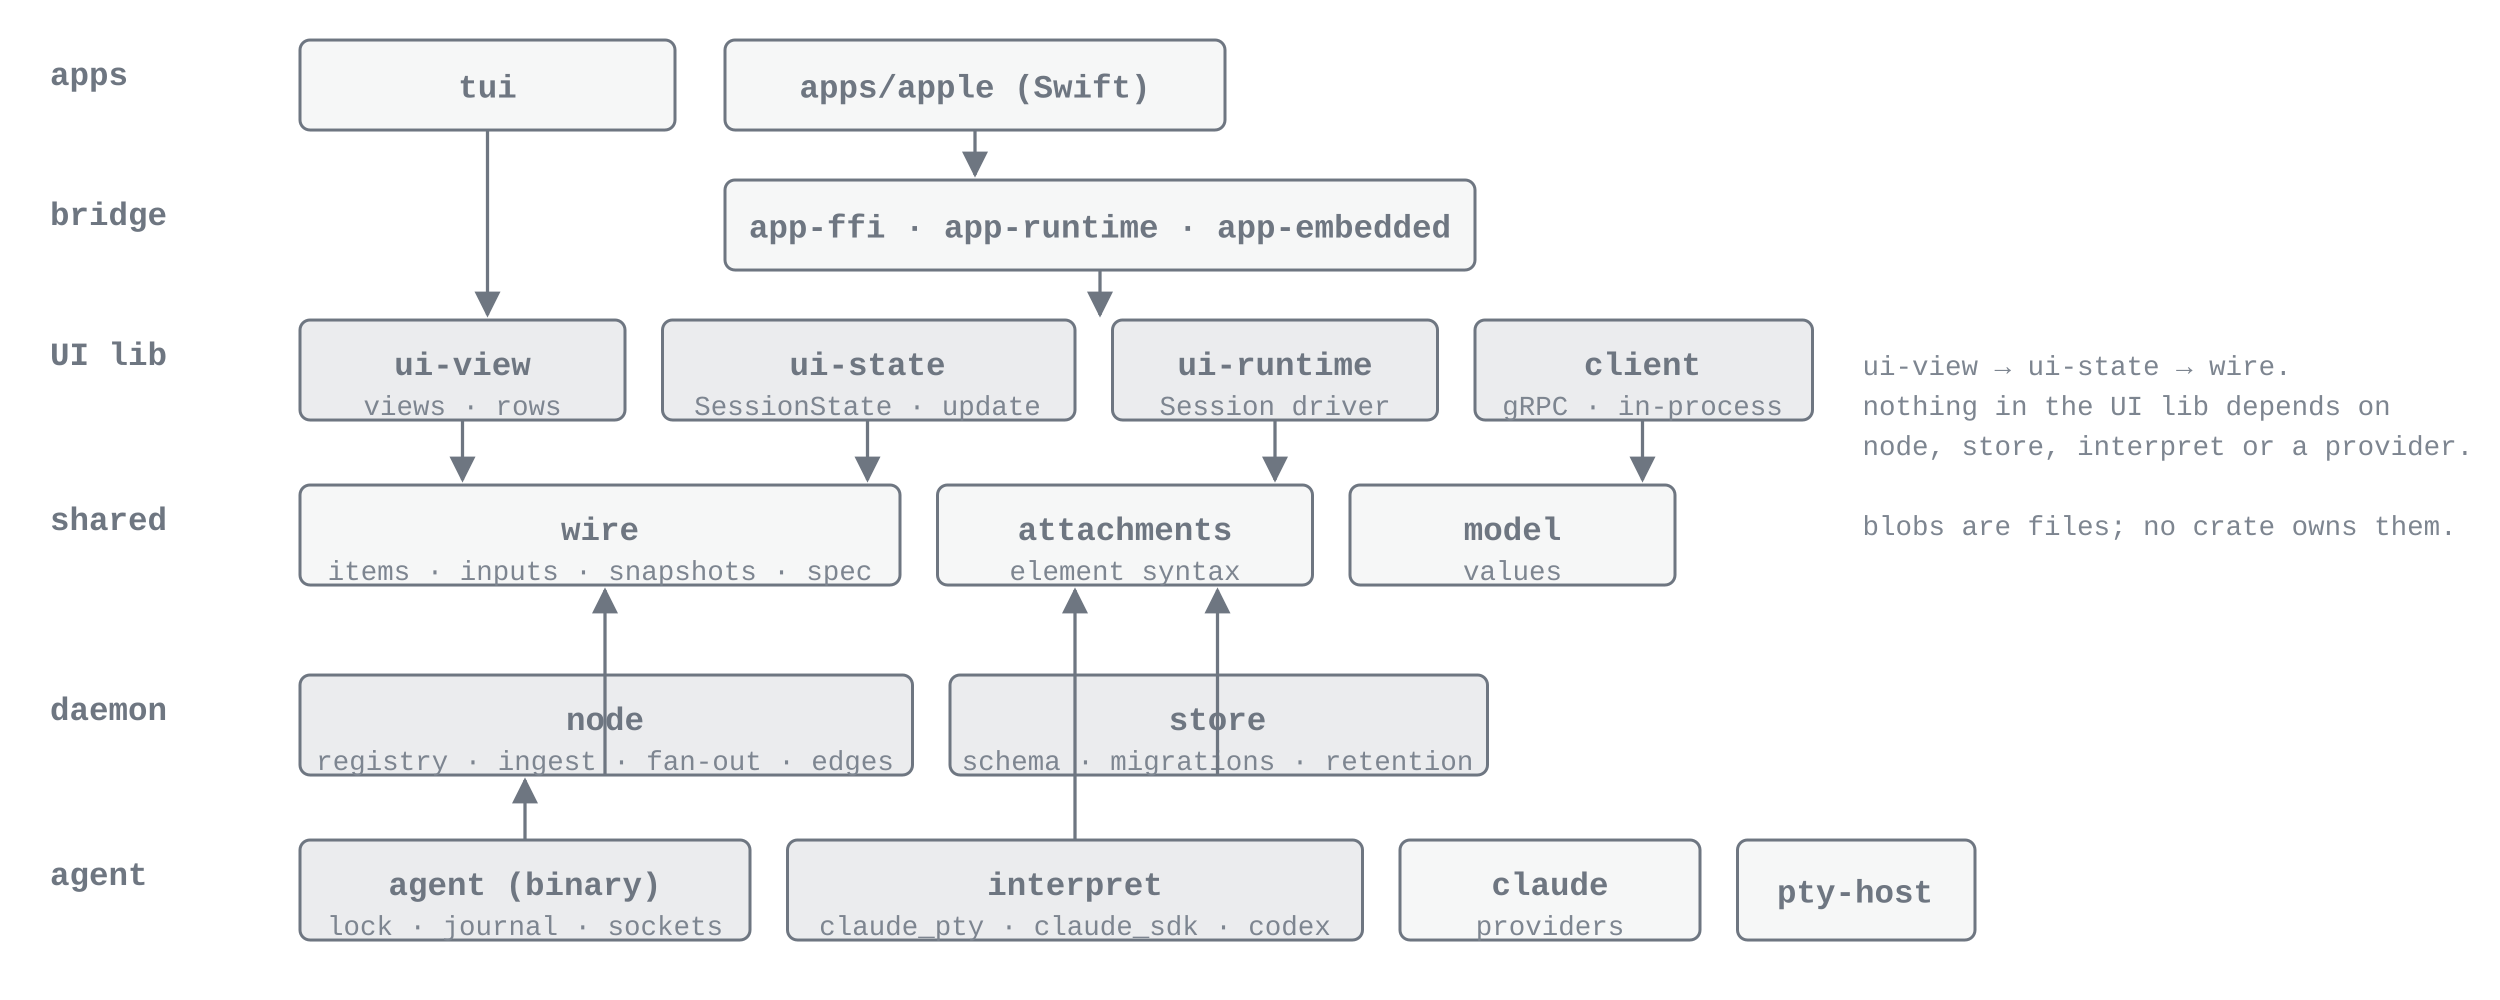
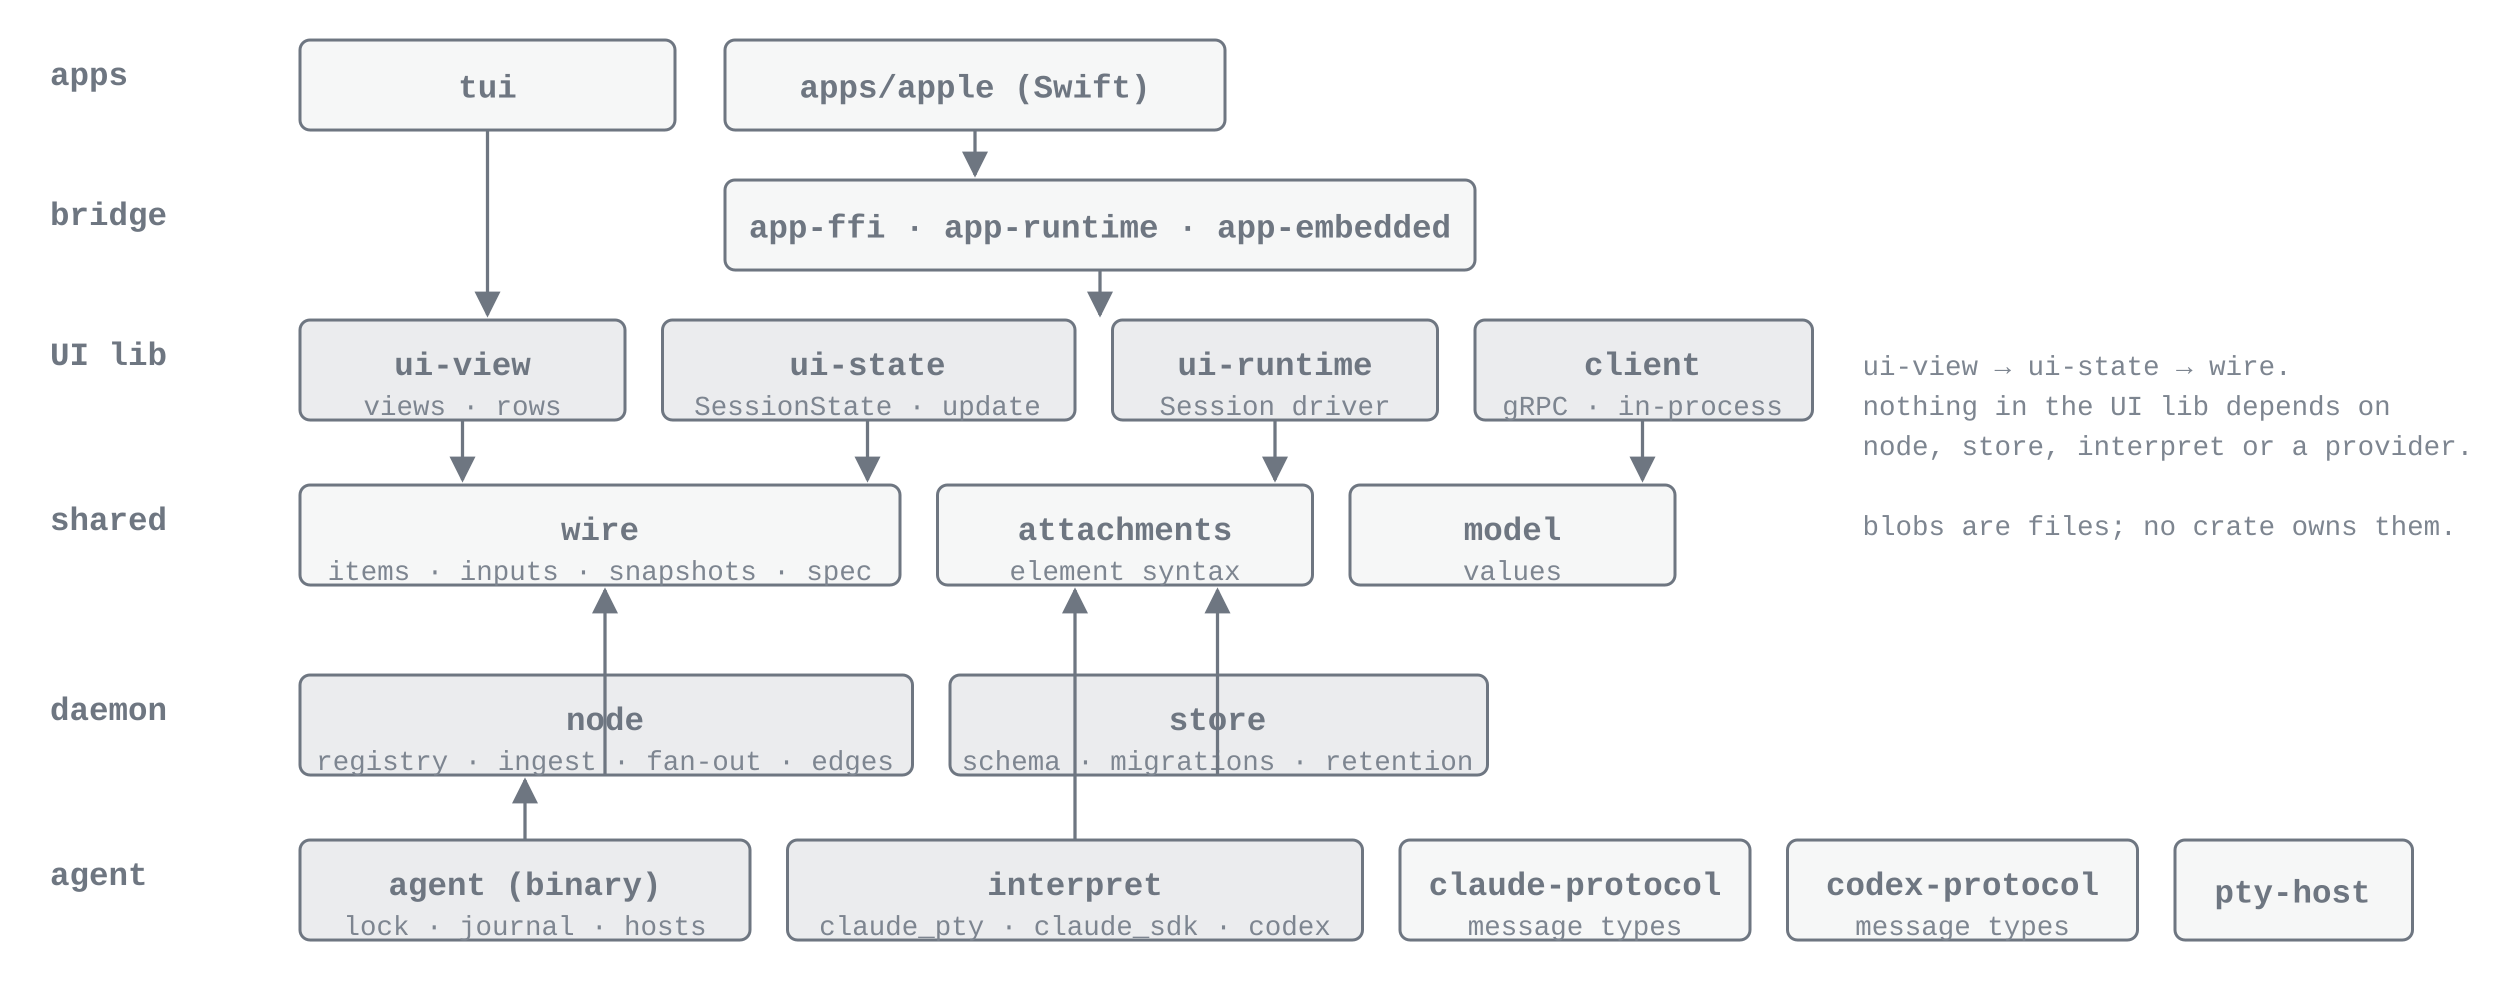
<svg xmlns="http://www.w3.org/2000/svg" viewBox="0 0 1000 400" role="img">
  <style>
    svg { font-family: ui-monospace, SFMono-Regular, Menlo, Consolas, "Liberation Mono", monospace; }
    .box { fill: #6e7681; fill-opacity: 0.06; stroke: #6e7681; stroke-width: 1.2; }
    .box2 { fill: #6e7681; fill-opacity: 0.14; stroke: #6e7681; stroke-width: 1.2; }
    .pin { fill: #d97706; fill-opacity: 0.12; stroke: #d97706; stroke-width: 1.2; }
    .file { fill: #3b82f6; fill-opacity: 0.10; stroke: #3b82f6; stroke-width: 1.2; }
    .ghost { fill: none; stroke: #6e7681; stroke-width: 1; stroke-dasharray: 4 4; opacity: 0.7; }
    .lane { fill: none; stroke: #6e7681; stroke-width: 1; stroke-dasharray: 3 5; opacity: 0.5; }
    .arrow { fill: none; stroke: #6e7681; stroke-width: 1.3; }
    .arrow-file { fill: none; stroke: #3b82f6; stroke-width: 1.5; }
    .arrow-dashed { fill: none; stroke: #6e7681; stroke-width: 1.2; stroke-dasharray: 5 4; }
    .note { fill: #059669; fill-opacity: 0.10; stroke: #059669; stroke-width: 1; }
    .bar { fill: #6e7681; fill-opacity: 0.14; stroke: #6e7681; stroke-width: 1.2; }
    .bar-a { fill: #3b82f6; fill-opacity: 0.14; stroke: #3b82f6; stroke-width: 1.2; }
    text { font-size: 12px; fill: #6e7681; }
    text.t { font-size: 13px; font-weight: 600; }
    text.s { font-size: 11px; fill: #7d8590; }
    text.a { fill: #3b82f6; }
    text.p { fill: #d97706; }
    text.sans { font-family: system-ui, -apple-system, "Segoe UI", Helvetica, Arial, sans-serif; }
  </style>
  <defs>
    <marker id="ah" viewBox="0 0 10 10" refX="9" refY="5" markerWidth="8" markerHeight="8" orient="auto-start-reverse">
      <path d="M0,0 L10,5 L0,10 z" fill="#6e7681" />
    </marker>
    <marker id="ahf" viewBox="0 0 10 10" refX="9" refY="5" markerWidth="8" markerHeight="8" orient="auto-start-reverse">
      <path d="M0,0 L10,5 L0,10 z" fill="#3b82f6" />
    </marker>
  </defs>
  <text class="t" x="20" y="34">apps</text>
  <rect class="box" x="120" y="16" width="150" height="36" rx="4" />
  <text class="t" x="195" y="39" text-anchor="middle">tui</text>
  <rect class="box" x="290" y="16" width="200" height="36" rx="4" />
  <text class="t" x="390" y="39" text-anchor="middle">apps/apple (Swift)</text>
  <text class="t" x="20" y="90">bridge</text>
  <rect class="box" x="290" y="72" width="300" height="36" rx="4" />
  <text class="t" x="440" y="95" text-anchor="middle">app-ffi · app-runtime · app-embedded</text>
  <text class="t" x="20" y="146">UI lib</text>
  <rect class="box2" x="120" y="128" width="130" height="40" rx="4" />
  <text class="t" x="185" y="150" text-anchor="middle">ui-view</text>
  <text class="s" x="185" y="166" text-anchor="middle">views · rows</text>
  <rect class="box2" x="265" y="128" width="165" height="40" rx="4" />
  <text class="t" x="347" y="150" text-anchor="middle">ui-state</text>
  <text class="s" x="347" y="166" text-anchor="middle">SessionState · update</text>
  <rect class="box2" x="445" y="128" width="130" height="40" rx="4" />
  <text class="t" x="510" y="150" text-anchor="middle">ui-runtime</text>
  <text class="s" x="510" y="166" text-anchor="middle">Session driver</text>
  <rect class="box2" x="590" y="128" width="135" height="40" rx="4" />
  <text class="t" x="657" y="150" text-anchor="middle">client</text>
  <text class="s" x="657" y="166" text-anchor="middle">gRPC · in-process</text>
  <text class="t" x="20" y="212">shared</text>
  <rect class="box" x="120" y="194" width="240" height="40" rx="4" />
  <text class="t" x="240" y="216" text-anchor="middle">wire</text>
  <text class="s" x="240" y="232" text-anchor="middle">items · inputs · snapshots · spec</text>
  <rect class="box" x="375" y="194" width="150" height="40" rx="4" />
  <text class="t" x="450" y="216" text-anchor="middle">attachments</text>
  <text class="s" x="450" y="232" text-anchor="middle">element syntax</text>
  <rect class="box" x="540" y="194" width="130" height="40" rx="4" />
  <text class="t" x="605" y="216" text-anchor="middle">model</text>
  <text class="s" x="605" y="232" text-anchor="middle">values</text>
  <text class="t" x="20" y="288">daemon</text>
  <rect class="box2" x="120" y="270" width="245" height="40" rx="4" />
  <text class="t" x="242" y="292" text-anchor="middle">node</text>
  <text class="s" x="242" y="308" text-anchor="middle">registry · ingest · fan-out · edges</text>
  <rect class="box2" x="380" y="270" width="215" height="40" rx="4" />
  <text class="t" x="487" y="292" text-anchor="middle">store</text>
  <text class="s" x="487" y="308" text-anchor="middle">schema · migrations · retention</text>
  <text class="t" x="20" y="354">agent</text>
  <rect class="box2" x="120" y="336" width="180" height="40" rx="4" />
  <text class="t" x="210" y="358" text-anchor="middle">agent (binary)</text>
-   <text class="s" x="210" y="374" text-anchor="middle">lock · journal · sockets</text>
+   <text class="s" x="210" y="374" text-anchor="middle">lock · journal · hosts</text>
  <rect class="box2" x="315" y="336" width="230" height="40" rx="4" />
  <text class="t" x="430" y="358" text-anchor="middle">interpret</text>
  <text class="s" x="430" y="374" text-anchor="middle">claude_pty · claude_sdk · codex</text>
-   <rect class="box" x="560" y="336" width="120" height="40" rx="4" />
-   <text class="t" x="620" y="358" text-anchor="middle">claude</text>
-   <text class="s" x="620" y="374" text-anchor="middle">providers</text>
-   <rect class="box" x="695" y="336" width="95" height="40" rx="4" />
-   <text class="t" x="742" y="361" text-anchor="middle">pty-host</text>
+   <rect class="box" x="560" y="336" width="140" height="40" rx="4" />
+   <text class="t" x="630" y="358" text-anchor="middle">claude-protocol</text>
+   <text class="s" x="630" y="374" text-anchor="middle">message types</text>
+   <rect class="box" x="715" y="336" width="140" height="40" rx="4" />
+   <text class="t" x="785" y="358" text-anchor="middle">codex-protocol</text>
+   <text class="s" x="785" y="374" text-anchor="middle">message types</text>
+   <rect class="box" x="870" y="336" width="95" height="40" rx="4" />
+   <text class="t" x="917" y="361" text-anchor="middle">pty-host</text>
  <path class="arrow" d="M195,52 L195,126" marker-end="url(#ah)" />
  <path class="arrow" d="M390,52 L390,70" marker-end="url(#ah)" />
  <path class="arrow" d="M440,108 L440,126" marker-end="url(#ah)" />
  <path class="arrow" d="M185,168 L185,192" marker-end="url(#ah)" />
  <path class="arrow" d="M347,168 L347,192" marker-end="url(#ah)" />
  <path class="arrow" d="M510,168 L510,192" marker-end="url(#ah)" />
  <path class="arrow" d="M657,168 L657,192" marker-end="url(#ah)" />
  <path class="arrow" d="M242,310 L242,236" marker-end="url(#ah)" />
  <path class="arrow" d="M487,310 L487,236" marker-end="url(#ah)" />
  <path class="arrow" d="M210,336 L210,312" marker-end="url(#ah)" />
  <path class="arrow" d="M430,336 L430,236" marker-end="url(#ah)" />
  <text class="s" x="745" y="150">ui-view → ui-state → wire.</text>
  <text class="s" x="745" y="166">nothing in the UI lib depends on</text>
  <text class="s" x="745" y="182">node, store, interpret or a provider.</text>
  <text class="s" x="745" y="214">blobs are files; no crate owns them.</text>
</svg>
